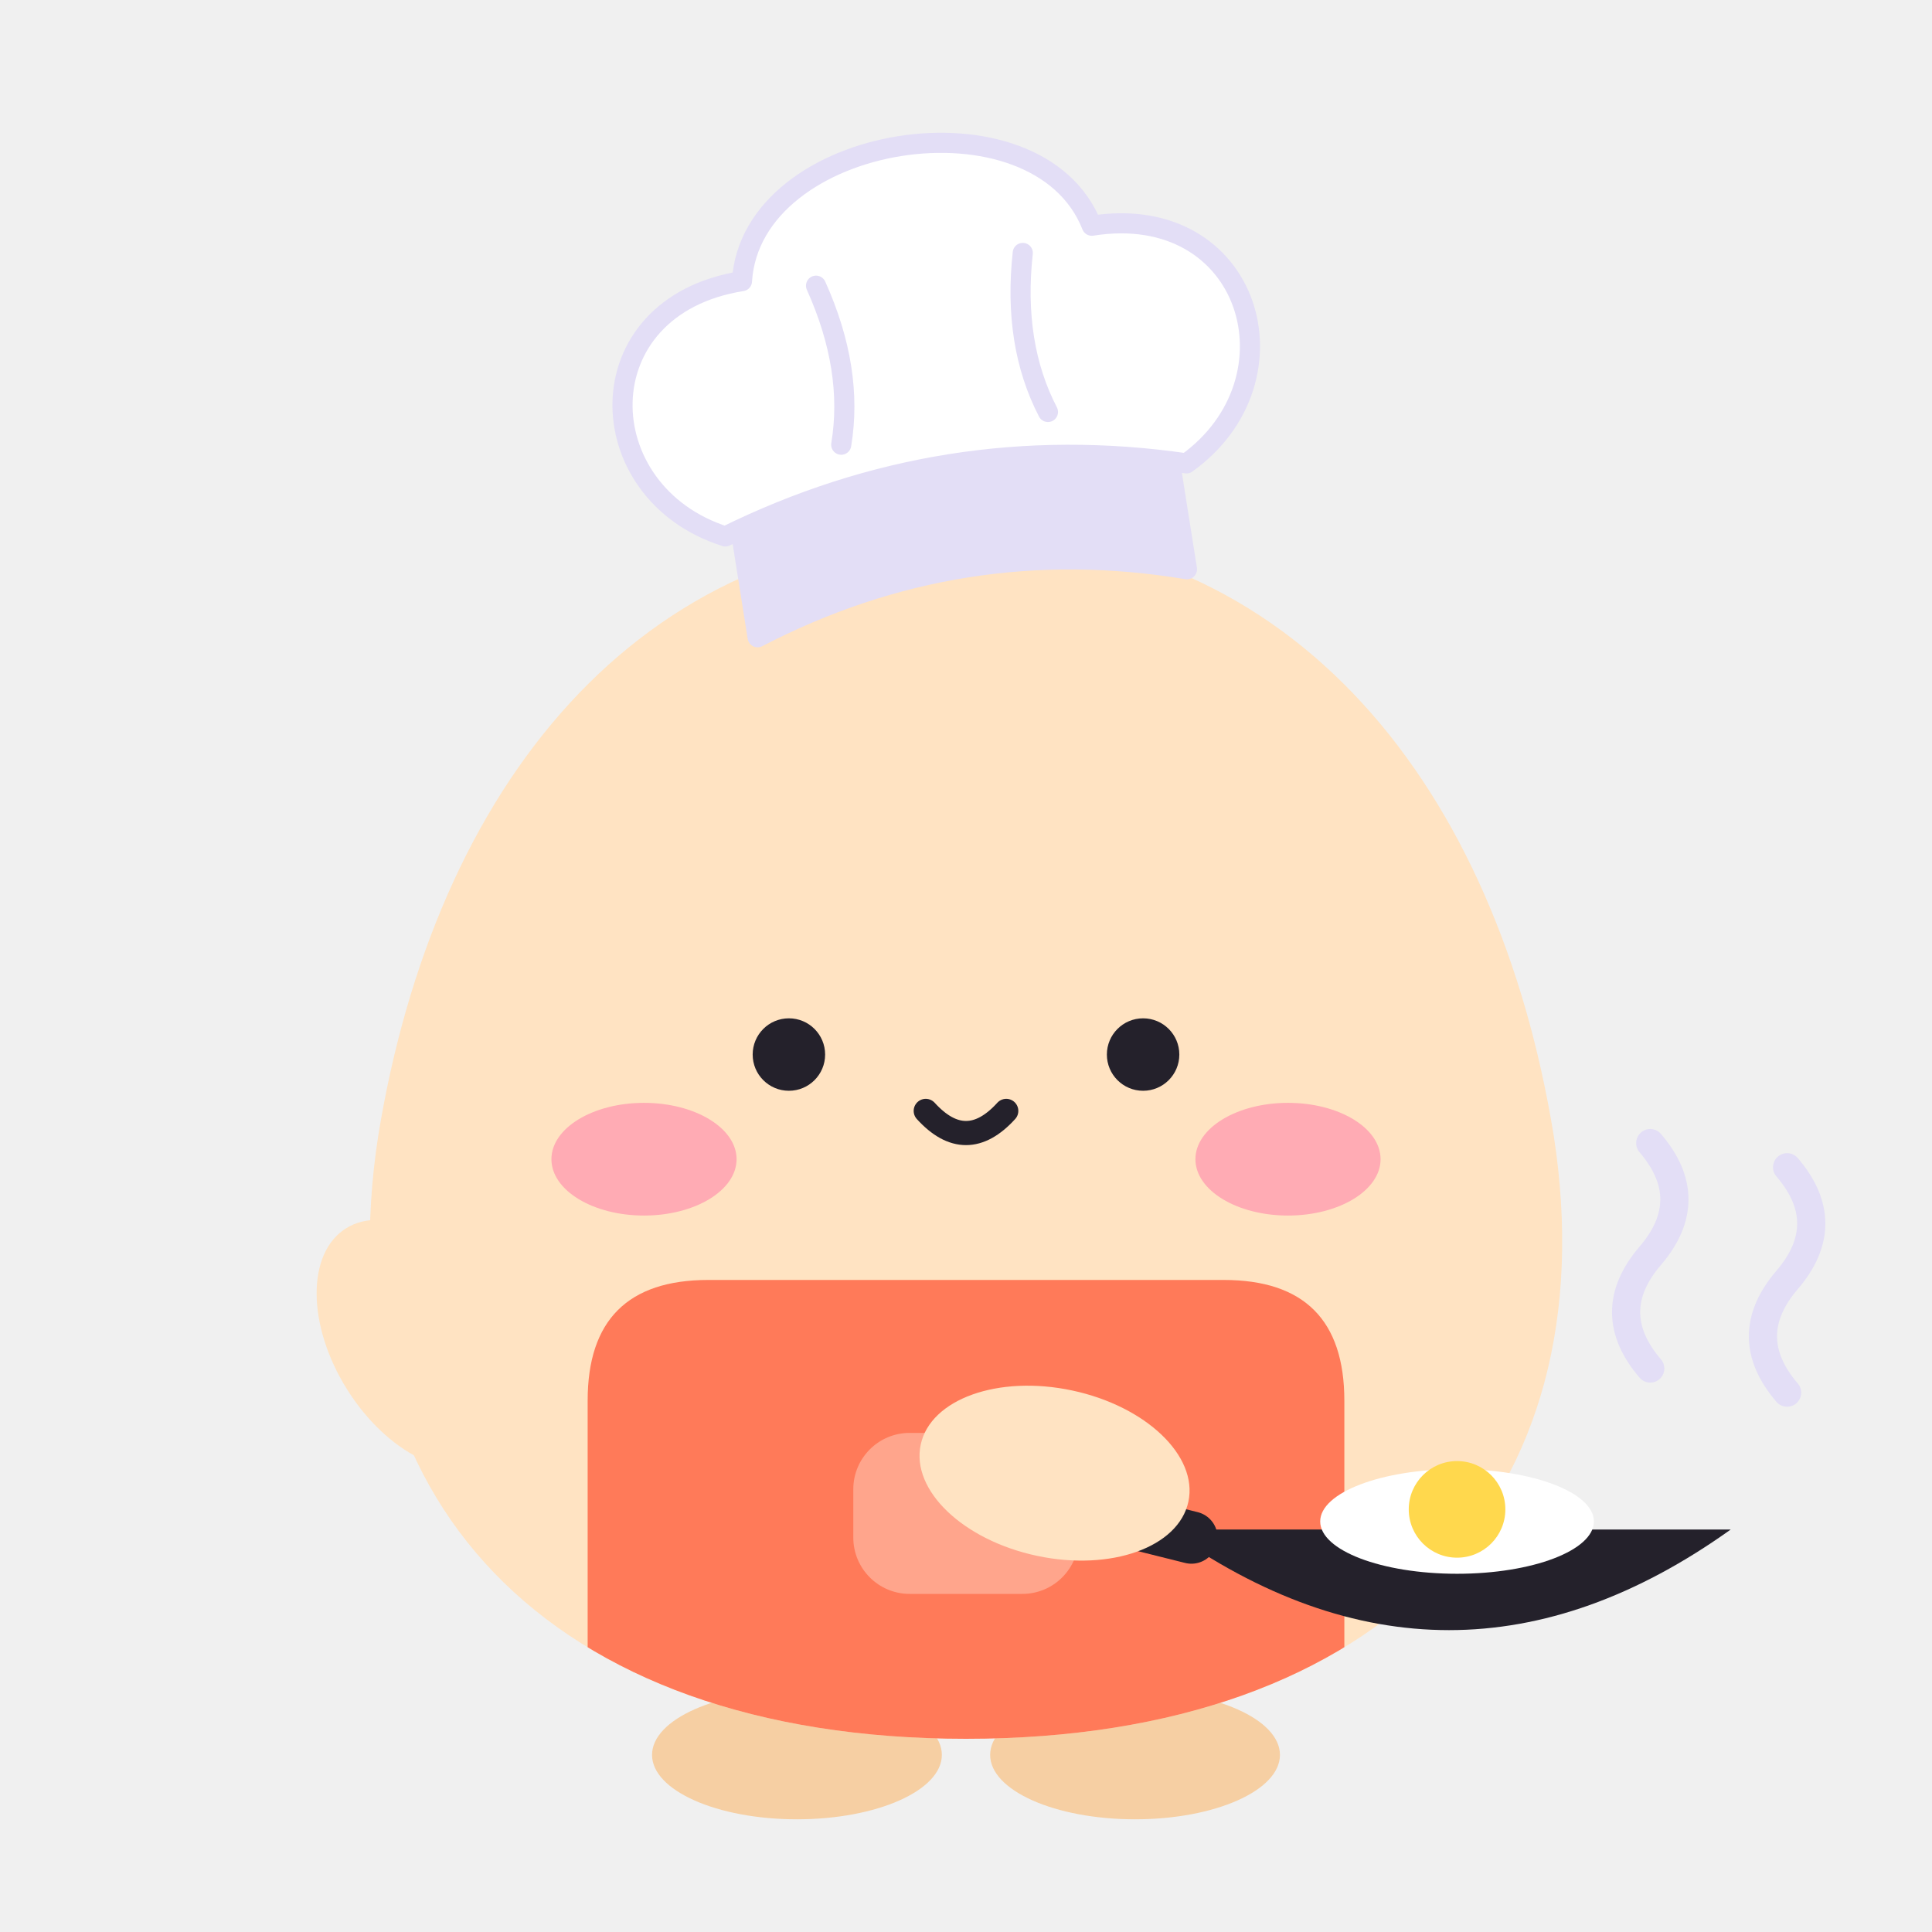
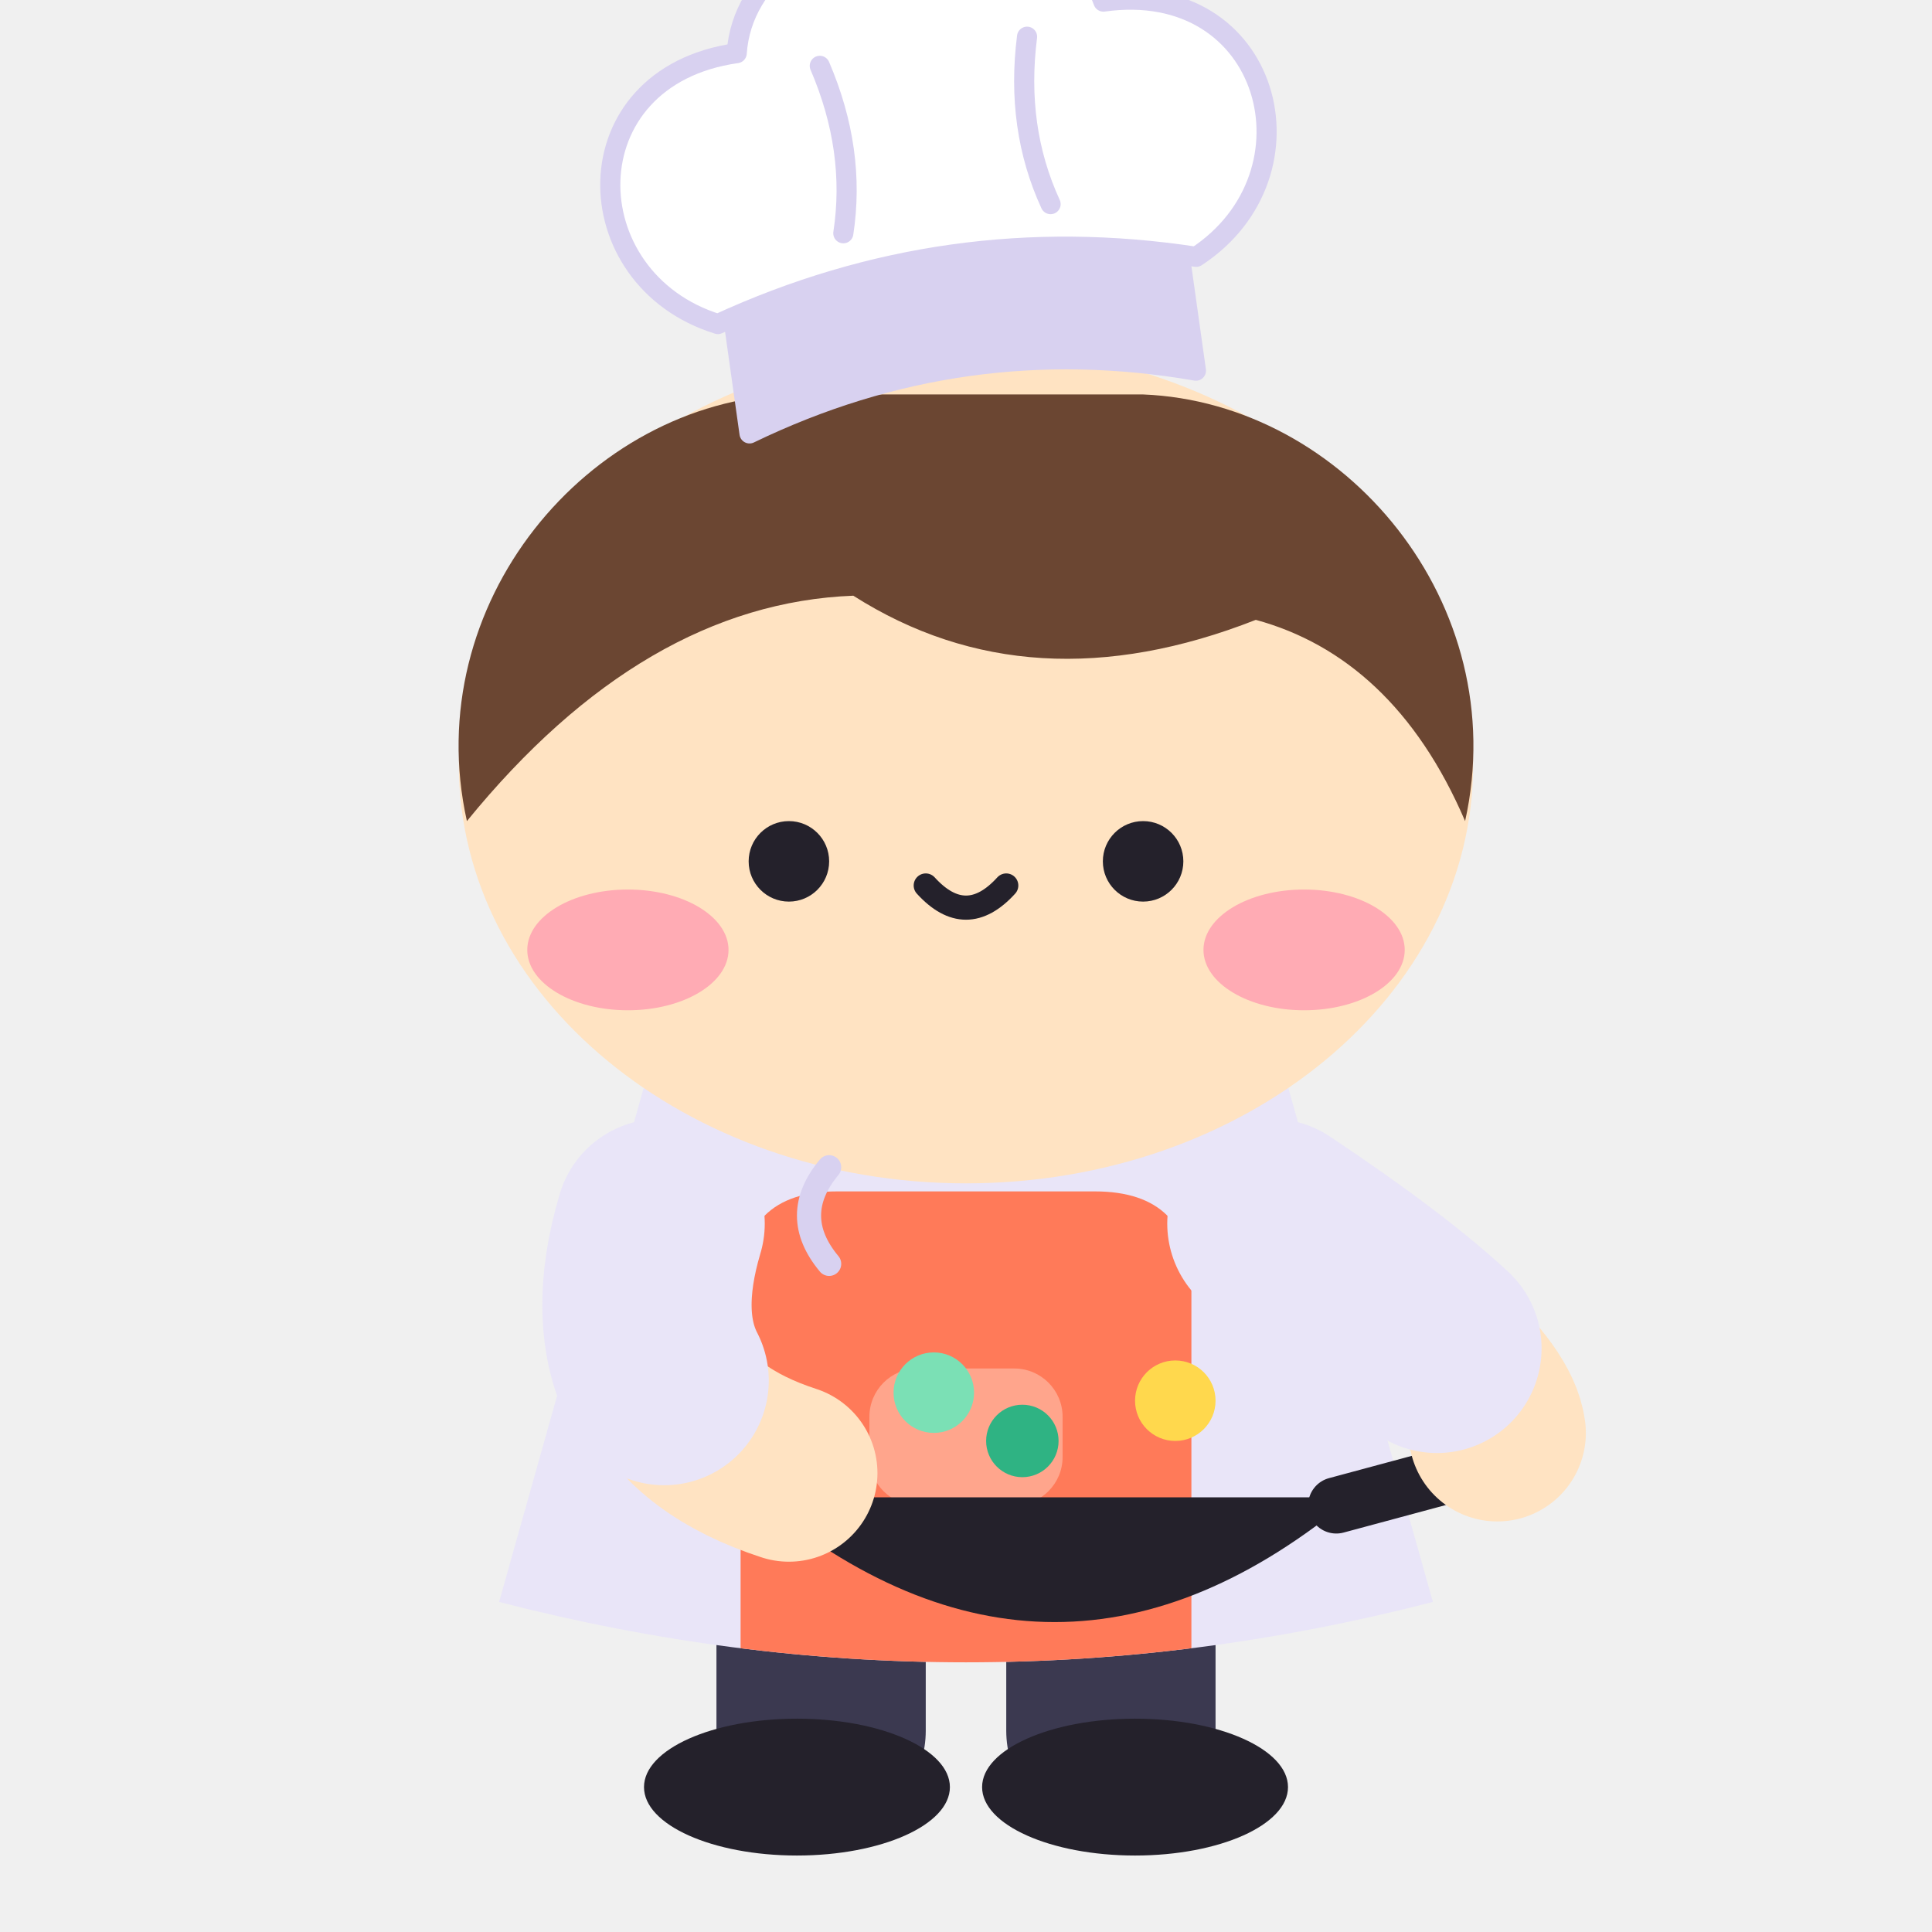
<svg xmlns="http://www.w3.org/2000/svg" viewBox="0 0 480 480" width="480" height="480">
-   <ellipse cx="198" cy="436" rx="36" ry="16" fill="#F6CFA3" />
-   <ellipse cx="282" cy="436" rx="36" ry="16" fill="#F6CFA3" />
-   <path d="M240 132 C322 132 372 196 386 282 C400 372 344 432 240 432 C136 432 80 372 94 282 C108 196 158 132 240 132 Z" fill="#FFE3C2" />
-   <clipPath id="b">
-     <path d="M240 132 C322 132 372 196 386 282 C400 372 344 432 240 432 C136 432 80 372 94 282 C108 196 158 132 240 132 Z" />
+   <path d="M204 392 V430 M276 392 V430" stroke="#3B3950" stroke-width="52" stroke-linecap="round" />
+   <ellipse cx="198" cy="444" rx="38" ry="17" fill="#24212B" />
+   <ellipse cx="282" cy="444" rx="38" ry="17" fill="#24212B" />
+   <clipPath id="c50772">
+     <path d="M160 270 Q240 246 320 270 L356 398 Q240 428 124 398 Z" />
  </clipPath>
-   <g clip-path="url(#b)">
-     <path d="M146 470 L146 348 Q146 318 176 318 L304 318 Q334 318 334 348 L334 470 Z" fill="#FF7A59" />
-     <rect x="212" y="356" width="56" height="40" rx="14" fill="#FFA58C" />
+   <path d="M160 270 Q240 246 320 270 L356 398 Q240 428 124 398 Z" fill="#E9E5F8" />
+   <g clip-path="url(#c50772)">
+     <path d="M184 420 V320 Q184 296 208 296 H272 Q296 296 296 320 V420 Z" fill="#FF7A59" />
+     <rect x="216" y="340" width="48" height="34" rx="12" fill="#FFA58C" />
+     <path d="M206 268 Q240 300 274 268 L262 258 Q240 268 218 258 Z" fill="#FFD84D" />
  </g>
-   <g transform="rotate(-9 240 140)">
-     <path d="M186 150 Q240 132 294 150 L294 122 Q240 106 186 122 Z" fill="#E3DEF6" stroke="#E3DEF6" stroke-width="5" stroke-linejoin="round" />
-     <path d="M182 124 C150 108 156 62 196 62 C204 26 276 26 284 62 C324 62 330 108 298 124 Q240 106 182 124 Z" fill="#FFFFFF" stroke="#E3DEF6" stroke-width="5" stroke-linejoin="round" />
-     <path d="M214 66 q6 22 0 40 M266 66 q-6 22 0 40" stroke="#E3DEF6" stroke-width="5" stroke-linecap="round" fill="none" />
+   <ellipse cx="240" cy="190" rx="126" ry="104" fill="#FFE3C2" />
+   <path d="M116 204 C104 150 146 100 196 98 L284 98 C334 100 376 150 364 204 C352 176 334 160 312 154 Q256 176 212 148 Q160 150 116 204 Z" fill="#6B4632" />
+   <g transform="translate(0 -52) rotate(-8 240 140)">
+     <path d="M184 152 Q240 134 296 152 L296 122 Q240 106 184 122 Z" fill="#D8D1F0" stroke="#D8D1F0" stroke-width="5" stroke-linejoin="round" />
+     <path d="M180 124 C146 108 152 58 194 58 C202 20 278 20 286 58 C328 58 334 108 300 124 Q240 106 180 124 Z" fill="#FFFFFF" stroke="#D8D1F0" stroke-width="5" stroke-linejoin="round" />
+     <path d="M214 64 q6 22 0 42 M266 64 q-6 22 0 42" stroke="#D8D1F0" stroke-width="5" stroke-linecap="round" fill="none" />
  </g>
-   <g transform="translate(0 0)">
-     <ellipse cx="160" cy="288" rx="23" ry="14" fill="#FF9DB0" opacity="0.8" />
-     <ellipse cx="320" cy="288" rx="23" ry="14" fill="#FF9DB0" opacity="0.8" />
-     <circle cx="196" cy="262" r="9" fill="#24212B" />
-     <circle cx="284" cy="262" r="9" fill="#24212B" />
-     <path d="M230 276 q10 11 20 0" stroke="#24212B" stroke-width="6" stroke-linecap="round" fill="none" />
+   <g transform="translate(0 -48)">
+     <ellipse cx="156" cy="284" rx="25" ry="15" fill="#FF9DB0" opacity="0.8" />
+     <ellipse cx="324" cy="284" rx="25" ry="15" fill="#FF9DB0" opacity="0.8" />
+     <circle cx="196" cy="262" r="10" fill="#24212B" />
+     <circle cx="284" cy="262" r="10" fill="#24212B" />
+     <path d="M230 268 q10 11 20 0" stroke="#24212B" stroke-width="6" stroke-linecap="round" fill="none" />
  </g>
-   <path d="M290 380 q70 50 140 0 z" fill="#24212B" />
-   <path d="M296 382 l-40 -10" stroke="#24212B" stroke-width="13" stroke-linecap="round" />
-   <ellipse cx="362" cy="378" rx="34" ry="13" fill="#FFFFFF" />
-   <circle cx="362" cy="375" r="12" fill="#FFD84D" />
-   <path d="M410 340 q-12 -14 0 -28 q12 -14 0 -28 M444 346 q-12 -14 0 -28 q12 -14 0 -28" stroke="#E3DEF6" stroke-width="7" stroke-linecap="round" fill="none" />
-   <ellipse cx="104" cy="334" rx="34" ry="21" fill="#FFE3C2" transform="rotate(58 104 334)" />
-   <ellipse cx="262" cy="366" rx="34" ry="21" fill="#FFE3C2" transform="rotate(12 262 366)" />
+   <path d="M188 372 q74 62 148 0 z" fill="#24212B" />
+   <path d="M332 374 l52 -14" stroke="#24212B" stroke-width="14" stroke-linecap="round" />
+   <circle cx="232" cy="346" r="10" fill="#7BE0B5" />
+   <circle cx="264" cy="326" r="10" fill="#FF7A59" />
+   <circle cx="292" cy="348" r="10" fill="#FFD84D" />
+   <circle cx="254" cy="358" r="9" fill="#2FB383" />
+   <path d="M206 314 q-10 -12 0 -24 M314 310 q10 -12 0 -24" stroke="#D8D1F0" stroke-width="6" stroke-linecap="round" fill="none" />
+   <path d="M164 304 Q150.0 351.0 196 366" stroke="#FFE3C2" stroke-width="44" stroke-linecap="round" fill="none" />
+   <path d="M164 304 Q157.0 327.5 165.0 343.0" stroke="#E9E5F8" stroke-width="52" stroke-linecap="round" fill="none" />
+   <path d="M316 304 Q370.0 340.0 372 356" stroke="#FFE3C2" stroke-width="44" stroke-linecap="round" fill="none" />
+   <path d="M316 304 Q343.0 322.0 357.0 335.0" stroke="#E9E5F8" stroke-width="52" stroke-linecap="round" fill="none" />
</svg>
